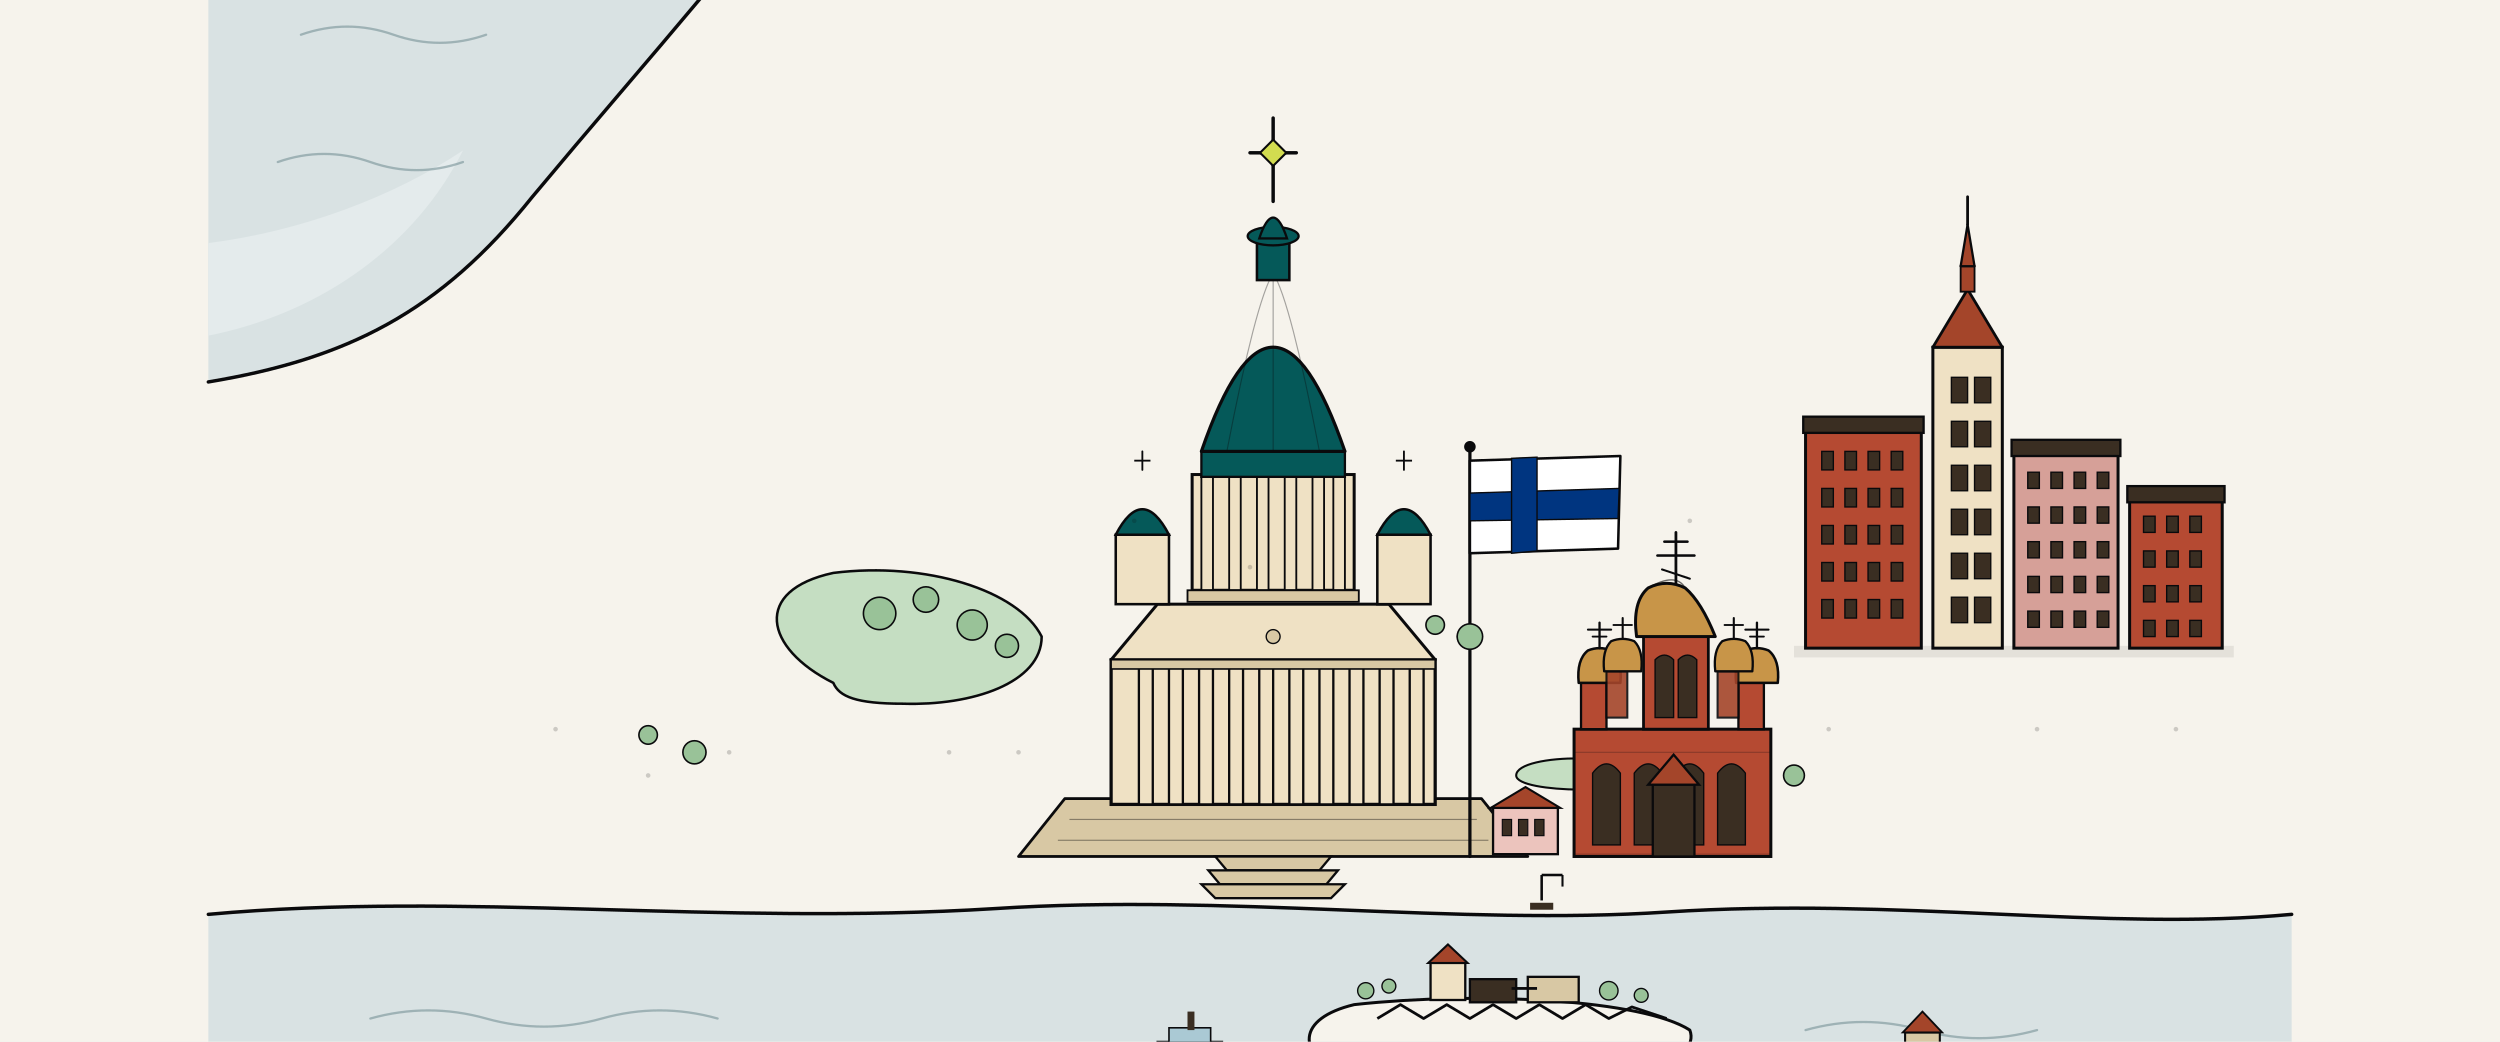
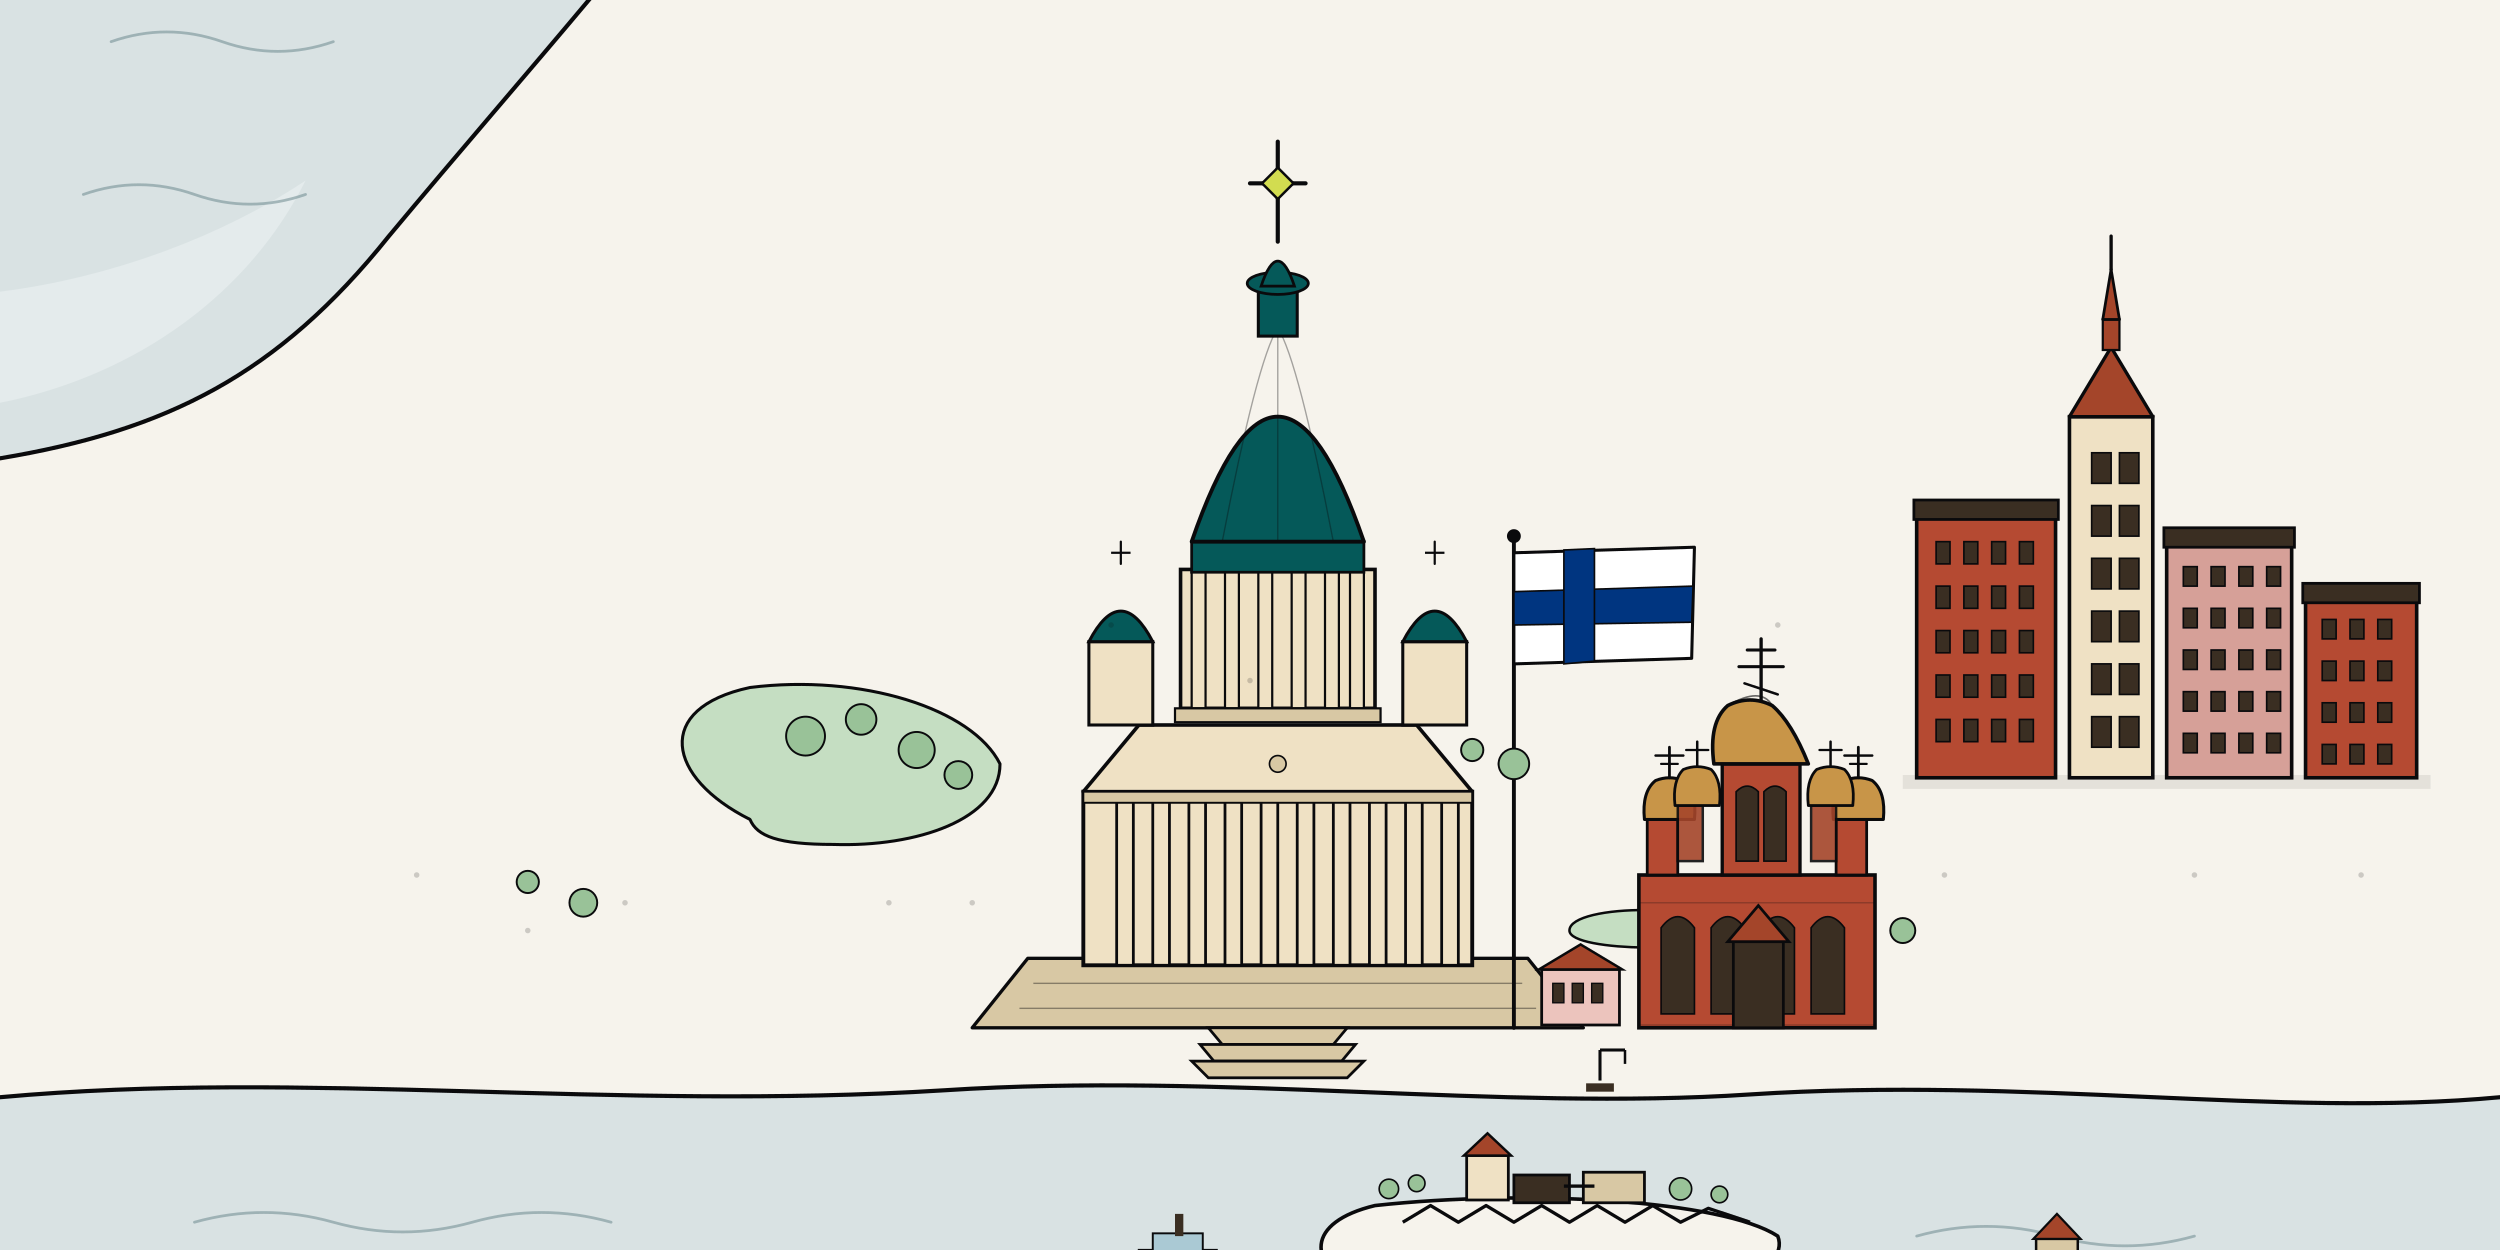
- <svg xmlns="http://www.w3.org/2000/svg" viewBox="-180 150 2160 900" preserveAspectRatio="xMidYMid slice">
-   <rect x="-180" width="2160" height="1200" fill="#f6f3ec" />
+ <svg xmlns="http://www.w3.org/2000/svg" viewBox="0 150 1800 900" preserveAspectRatio="xMidYMid slice">
+   <rect width="1800" height="1200" fill="#f6f3ec" />
  <path d="M 0 0 L 540 0 C 480 90 380 200 280 320 C 200 420 120 460 0 480 Z" fill="#d9e2e3" />
  <path d="M 0 360 C 80 350 160 320 220 280 C 180 360 100 420 0 440 Z" fill="#e4ebec" />
  <path d="M 0 940 C 220 920 440 950 680 935 C 880 922 1080 950 1260 938 C 1460 925 1640 955 1800 940 L 1800 1200 L 0 1200 Z" fill="#d9e2e3" />
  <g fill="none" stroke="#6e8a90" stroke-width="2" stroke-linecap="round" opacity="0.55">
    <path d="M 80 180 q 40 -14 80 0 t 80 0" />
    <path d="M 60 290 q 40 -14 80 0 t 80 0" />
    <path d="M 280 100 q 30 -10 60 0 t 60 0" />
    <path d="M 140 1030 q 50 -14 100 0 t 100 0 t 100 0" />
    <path d="M 800 1060 q 50 -14 100 0 t 100 0 t 100 0" />
    <path d="M 1380 1040 q 50 -14 100 0 t 100 0" />
    <path d="M 460 1130 q 40 -12 80 0 t 80 0" />
    <path d="M 1100 1140 q 40 -12 80 0 t 80 0" />
  </g>
  <path d="M 0 480 C 120 460 200 420 280 320 C 380 200 480 90 540 0" fill="none" stroke="#0a0a0c" stroke-width="3" stroke-linejoin="round" stroke-linecap="round" />
  <path d="M 0 940 C 220 920 440 950 680 935 C 880 922 1080 950 1260 938 C 1460 925 1640 955 1800 940" fill="none" stroke="#0a0a0c" stroke-width="3" stroke-linejoin="round" stroke-linecap="round" />
  <path d="M 540 740 C 480 710 470 660 540 645 C 620 635 700 660 720 700 C 720 740 660 760 600 758 C 560 758 545 752 540 740 Z" fill="#c5dec2" stroke="#0a0a0c" stroke-width="2.2" stroke-linejoin="round" />
  <g fill="#99c298" stroke="#0a0a0c" stroke-width="1.4">
    <circle cx="580" cy="680" r="14" />
    <circle cx="620" cy="668" r="11" />
    <circle cx="660" cy="690" r="13" />
    <circle cx="690" cy="708" r="10" />
  </g>
  <path d="M 1130 820 C 1130 800 1240 800 1240 822 C 1240 836 1130 836 1130 820 Z" fill="#c5dec2" stroke="#0a0a0c" stroke-width="1.8" />
  <g>
    <rect x="1370" y="708" width="380" height="10" fill="#0a0a0c" opacity="0.08" />
    <rect x="1380" y="520" width="100" height="190" fill="#b54a32" stroke="#0a0a0c" stroke-width="2.6" />
    <rect x="1378" y="510" width="104" height="14" fill="#3a2e22" stroke="#0a0a0c" stroke-width="2" />
    <g fill="#3a2e22" stroke="#0a0a0c" stroke-width="1.2">
      <rect x="1394" y="540" width="10" height="16" />
      <rect x="1414" y="540" width="10" height="16" />
      <rect x="1434" y="540" width="10" height="16" />
      <rect x="1454" y="540" width="10" height="16" />
      <rect x="1394" y="572" width="10" height="16" />
      <rect x="1414" y="572" width="10" height="16" />
      <rect x="1434" y="572" width="10" height="16" />
      <rect x="1454" y="572" width="10" height="16" />
      <rect x="1394" y="604" width="10" height="16" />
      <rect x="1414" y="604" width="10" height="16" />
      <rect x="1434" y="604" width="10" height="16" />
      <rect x="1454" y="604" width="10" height="16" />
      <rect x="1394" y="636" width="10" height="16" />
      <rect x="1414" y="636" width="10" height="16" />
      <rect x="1434" y="636" width="10" height="16" />
      <rect x="1454" y="636" width="10" height="16" />
      <rect x="1394" y="668" width="10" height="16" />
      <rect x="1414" y="668" width="10" height="16" />
      <rect x="1434" y="668" width="10" height="16" />
      <rect x="1454" y="668" width="10" height="16" />
    </g>
    <rect x="1490" y="450" width="60" height="260" fill="#efe1c4" stroke="#0a0a0c" stroke-width="2.6" />
    <polygon points="1490,450 1550,450 1520,400" fill="#a4452a" stroke="#0a0a0c" stroke-width="2.4" stroke-linejoin="round" />
    <rect x="1514" y="380" width="12" height="22" fill="#a4452a" stroke="#0a0a0c" stroke-width="1.6" />
    <polygon points="1514,380 1526,380 1520,344" fill="#a4452a" stroke="#0a0a0c" stroke-width="2" stroke-linejoin="round" />
    <line x1="1520" y1="344" x2="1520" y2="320" stroke="#0a0a0c" stroke-width="2.4" stroke-linecap="round" />
    <g fill="#3a2e22" stroke="#0a0a0c" stroke-width="1.2">
      <rect x="1506" y="476" width="14" height="22" />
      <rect x="1526" y="476" width="14" height="22" />
      <rect x="1506" y="514" width="14" height="22" />
      <rect x="1526" y="514" width="14" height="22" />
      <rect x="1506" y="552" width="14" height="22" />
      <rect x="1526" y="552" width="14" height="22" />
      <rect x="1506" y="590" width="14" height="22" />
      <rect x="1526" y="590" width="14" height="22" />
      <rect x="1506" y="628" width="14" height="22" />
      <rect x="1526" y="628" width="14" height="22" />
      <rect x="1506" y="666" width="14" height="22" />
      <rect x="1526" y="666" width="14" height="22" />
    </g>
    <rect x="1560" y="540" width="90" height="170" fill="#d6a098" stroke="#0a0a0c" stroke-width="2.6" />
    <rect x="1558" y="530" width="94" height="14" fill="#3a2e22" stroke="#0a0a0c" stroke-width="2" />
    <g fill="#3a2e22" stroke="#0a0a0c" stroke-width="1.2">
      <rect x="1572" y="558" width="10" height="14" />
      <rect x="1592" y="558" width="10" height="14" />
      <rect x="1612" y="558" width="10" height="14" />
      <rect x="1632" y="558" width="10" height="14" />
      <rect x="1572" y="588" width="10" height="14" />
      <rect x="1592" y="588" width="10" height="14" />
      <rect x="1612" y="588" width="10" height="14" />
      <rect x="1632" y="588" width="10" height="14" />
      <rect x="1572" y="618" width="10" height="14" />
      <rect x="1592" y="618" width="10" height="14" />
      <rect x="1612" y="618" width="10" height="14" />
      <rect x="1632" y="618" width="10" height="14" />
      <rect x="1572" y="648" width="10" height="14" />
      <rect x="1592" y="648" width="10" height="14" />
      <rect x="1612" y="648" width="10" height="14" />
      <rect x="1632" y="648" width="10" height="14" />
      <rect x="1572" y="678" width="10" height="14" />
      <rect x="1592" y="678" width="10" height="14" />
      <rect x="1612" y="678" width="10" height="14" />
      <rect x="1632" y="678" width="10" height="14" />
    </g>
    <rect x="1660" y="580" width="80" height="130" fill="#b54a32" stroke="#0a0a0c" stroke-width="2.6" />
    <rect x="1658" y="570" width="84" height="14" fill="#3a2e22" stroke="#0a0a0c" stroke-width="2" />
    <g fill="#3a2e22" stroke="#0a0a0c" stroke-width="1.2">
      <rect x="1672" y="596" width="10" height="14" />
      <rect x="1692" y="596" width="10" height="14" />
      <rect x="1712" y="596" width="10" height="14" />
      <rect x="1672" y="626" width="10" height="14" />
      <rect x="1692" y="626" width="10" height="14" />
      <rect x="1712" y="626" width="10" height="14" />
      <rect x="1672" y="656" width="10" height="14" />
      <rect x="1692" y="656" width="10" height="14" />
      <rect x="1712" y="656" width="10" height="14" />
      <rect x="1672" y="686" width="10" height="14" />
      <rect x="1692" y="686" width="10" height="14" />
      <rect x="1712" y="686" width="10" height="14" />
    </g>
  </g>
  <g>
    <polygon points="700,890 1140,890 1100,840 740,840" fill="#d8c8a4" stroke="#0a0a0c" stroke-width="2.4" stroke-linejoin="round" />
    <g stroke="#0a0a0c" stroke-width="1" opacity="0.4">
      <line x1="744" y1="858" x2="1096" y2="858" />
      <line x1="734" y1="876" x2="1106" y2="876" />
    </g>
    <rect x="780" y="720" width="280" height="125" fill="#efe1c4" stroke="#0a0a0c" stroke-width="2.8" />
    <g fill="#efe1c4" stroke="#0a0a0c" stroke-width="2">
      <rect x="804" y="720" width="12" height="125" />
      <rect x="830" y="720" width="12" height="125" />
      <rect x="856" y="720" width="12" height="125" />
      <rect x="882" y="720" width="12" height="125" />
      <rect x="908" y="720" width="12" height="125" />
      <rect x="934" y="720" width="12" height="125" />
      <rect x="960" y="720" width="12" height="125" />
      <rect x="986" y="720" width="12" height="125" />
      <rect x="1012" y="720" width="12" height="125" />
      <rect x="1038" y="720" width="12" height="125" />
    </g>
    <polygon points="780,720 1060,720 1020,672 820,672" fill="#efe1c4" stroke="#0a0a0c" stroke-width="2.6" stroke-linejoin="round" />
    <circle cx="920" cy="700" r="6" fill="#d8c8a4" stroke="#0a0a0c" stroke-width="1.2" />
    <rect x="780" y="720" width="280" height="8" fill="#d8c8a4" stroke="#0a0a0c" stroke-width="1.4" />
    <rect x="850" y="560" width="140" height="100" fill="#efe1c4" stroke="#0a0a0c" stroke-width="2.6" />
    <g fill="#efe1c4" stroke="#0a0a0c" stroke-width="1.6">
      <rect x="858" y="560" width="10" height="100" />
      <rect x="882" y="560" width="10" height="100" />
      <rect x="906" y="560" width="10" height="100" />
      <rect x="930" y="560" width="10" height="100" />
      <rect x="954" y="560" width="10" height="100" />
      <rect x="972" y="560" width="10" height="100" />
    </g>
    <rect x="846" y="660" width="148" height="10" fill="#d8c8a4" stroke="#0a0a0c" stroke-width="1.6" />
    <rect x="858" y="540" width="124" height="22" fill="#055959" stroke="#0a0a0c" stroke-width="2" />
    <path d="M 858 540 Q 920 360 982 540 Z" fill="#055959" stroke="#0a0a0c" stroke-width="2.8" stroke-linejoin="round" />
    <path d="M 880 540 Q 905 410 920 386" fill="none" stroke="#0a0a0c" stroke-width="1" opacity="0.35" />
    <path d="M 920 540 Q 920 410 920 386" fill="none" stroke="#0a0a0c" stroke-width="1" opacity="0.35" />
    <path d="M 960 540 Q 935 410 920 386" fill="none" stroke="#0a0a0c" stroke-width="1" opacity="0.35" />
    <rect x="906" y="356" width="28" height="36" fill="#055959" stroke="#0a0a0c" stroke-width="2.2" />
    <ellipse cx="920" cy="354" rx="22" ry="8" fill="#055959" stroke="#0a0a0c" stroke-width="2" />
    <path d="M 908 356 Q 920 320 932 356 Z" fill="#055959" stroke="#0a0a0c" stroke-width="2" />
    <line x1="920" y1="324" x2="920" y2="252" stroke="#0a0a0c" stroke-width="3" stroke-linecap="round" />
    <line x1="900" y1="282" x2="940" y2="282" stroke="#0a0a0c" stroke-width="3" stroke-linecap="round" />
    <rect x="912" y="274" width="16" height="16" fill="#d2dc50" stroke="#0a0a0c" stroke-width="1.8" transform="rotate(45 920 282)" />
    <g>
      <rect x="784" y="612" width="46" height="60" fill="#efe1c4" stroke="#0a0a0c" stroke-width="2.2" />
      <path d="M 784 612 Q 807 568 830 612 Z" fill="#055959" stroke="#0a0a0c" stroke-width="2.2" />
      <line x1="807" y1="556" x2="807" y2="540" stroke="#0a0a0c" stroke-width="1.6" stroke-linecap="round" />
      <line x1="800" y1="548" x2="814" y2="548" stroke="#0a0a0c" stroke-width="1.6" />
      <rect x="1010" y="612" width="46" height="60" fill="#efe1c4" stroke="#0a0a0c" stroke-width="2.2" />
      <path d="M 1010 612 Q 1033 568 1056 612 Z" fill="#055959" stroke="#0a0a0c" stroke-width="2.2" />
      <line x1="1033" y1="556" x2="1033" y2="540" stroke="#0a0a0c" stroke-width="1.6" stroke-linecap="round" />
      <line x1="1026" y1="548" x2="1040" y2="548" stroke="#0a0a0c" stroke-width="1.6" />
    </g>
    <g fill="#d8c8a4" stroke="#0a0a0c" stroke-width="2">
      <polygon points="870,890 970,890 960,902 880,902" />
      <polygon points="864,902 976,902 966,914 874,914" />
      <polygon points="858,914 982,914 970,926 870,926" />
    </g>
  </g>
  <g>
    <line x1="1090" y1="890" x2="1090" y2="540" stroke="#0a0a0c" stroke-width="2.8" stroke-linecap="round" />
    <circle cx="1090" cy="536" r="5" fill="#0a0a0c" />
    <path d="M 1090 548 L 1220 544 L 1218 624 L 1090 628 Z" fill="#ffffff" stroke="#0a0a0c" stroke-width="2.2" stroke-linejoin="round" />
    <path d="M 1090 576 L 1219 572 L 1218 598 L 1090 600 Z" fill="#003580" stroke="#0a0a0c" stroke-width="1.2" />
    <path d="M 1126 546 L 1148 545 L 1148 626 L 1126 628 Z" fill="#003580" stroke="#0a0a0c" stroke-width="1.2" />
  </g>
  <g>
    <rect x="1180" y="780" width="170" height="110" fill="#b54a32" stroke="#0a0a0c" stroke-width="2.6" />
    <g fill="#3a2e22" stroke="#0a0a0c" stroke-width="1.2">
      <path d="M 1196 880 L 1196 818 Q 1208 802 1220 818 L 1220 880 Z" />
      <path d="M 1232 880 L 1232 818 Q 1244 802 1256 818 L 1256 880 Z" />
      <path d="M 1268 880 L 1268 818 Q 1280 802 1292 818 L 1292 880 Z" />
      <path d="M 1304 880 L 1304 818 Q 1316 802 1328 818 L 1328 880 Z" />
    </g>
    <g stroke="#0a0a0c" stroke-width="1" opacity="0.25">
      <line x1="1180" y1="800" x2="1350" y2="800" />
      <line x1="1180" y1="888" x2="1350" y2="888" />
    </g>
    <rect x="1248" y="828" width="36" height="62" fill="#3a2e22" stroke="#0a0a0c" stroke-width="2" />
    <polygon points="1244,828 1288,828 1266,802" fill="#a4452a" stroke="#0a0a0c" stroke-width="2" />
    <rect x="1240" y="700" width="56" height="80" fill="#b54a32" stroke="#0a0a0c" stroke-width="2.4" />
    <g fill="#3a2e22" stroke="#0a0a0c" stroke-width="1.2">
      <path d="M 1250 770 L 1250 720 Q 1258 712 1266 720 L 1266 770 Z" />
      <path d="M 1270 770 L 1270 720 Q 1278 712 1286 720 L 1286 770 Z" />
    </g>
    <path d="M 1234 700 Q 1230 670 1244 658 Q 1252 654 1260 654 Q 1268 654 1276 658 Q 1290 670 1302 700 Z" fill="#c89548" stroke="#0a0a0c" stroke-width="2.6" stroke-linejoin="round" />
    <path d="M 1244 658 Q 1268 644 1276 658" fill="none" stroke="#0a0a0c" stroke-width="1.2" opacity="0.6" />
    <line x1="1268" y1="654" x2="1268" y2="610" stroke="#0a0a0c" stroke-width="2.4" stroke-linecap="round" />
    <line x1="1252" y1="630" x2="1284" y2="630" stroke="#0a0a0c" stroke-width="2.2" stroke-linecap="round" />
    <line x1="1258" y1="618" x2="1278" y2="618" stroke="#0a0a0c" stroke-width="2.2" stroke-linecap="round" />
    <line x1="1256" y1="642" x2="1280" y2="650" stroke="#0a0a0c" stroke-width="1.8" stroke-linecap="round" />
    <g>
      <rect x="1186" y="740" width="22" height="40" fill="#b54a32" stroke="#0a0a0c" stroke-width="2" />
      <path d="M 1184 740 Q 1182 720 1192 712 Q 1197 710 1202 710 Q 1207 710 1212 712 Q 1222 720 1220 740 Z" fill="#c89548" stroke="#0a0a0c" stroke-width="2.2" stroke-linejoin="round" />
      <line x1="1202" y1="710" x2="1202" y2="688" stroke="#0a0a0c" stroke-width="2" stroke-linecap="round" />
      <line x1="1192" y1="694" x2="1212" y2="694" stroke="#0a0a0c" stroke-width="1.8" stroke-linecap="round" />
      <line x1="1196" y1="700" x2="1208" y2="700" stroke="#0a0a0c" stroke-width="1.6" stroke-linecap="round" />
      <rect x="1322" y="740" width="22" height="40" fill="#b54a32" stroke="#0a0a0c" stroke-width="2" />
      <path d="M 1320 740 Q 1318 720 1328 712 Q 1333 710 1338 710 Q 1343 710 1348 712 Q 1358 720 1356 740 Z" fill="#c89548" stroke="#0a0a0c" stroke-width="2.2" stroke-linejoin="round" />
      <line x1="1338" y1="710" x2="1338" y2="688" stroke="#0a0a0c" stroke-width="2" stroke-linecap="round" />
      <line x1="1328" y1="694" x2="1348" y2="694" stroke="#0a0a0c" stroke-width="1.8" stroke-linecap="round" />
      <line x1="1332" y1="700" x2="1344" y2="700" stroke="#0a0a0c" stroke-width="1.6" stroke-linecap="round" />
      <rect x="1208" y="730" width="18" height="40" fill="#a4452a" stroke="#0a0a0c" stroke-width="1.8" opacity="0.9" />
      <path d="M 1206 730 Q 1204 712 1212 704 Q 1217 702 1222 702 Q 1227 702 1232 704 Q 1240 712 1238 730 Z" fill="#c89548" stroke="#0a0a0c" stroke-width="2" stroke-linejoin="round" />
      <line x1="1222" y1="702" x2="1222" y2="684" stroke="#0a0a0c" stroke-width="1.8" stroke-linecap="round" />
      <line x1="1214" y1="690" x2="1230" y2="690" stroke="#0a0a0c" stroke-width="1.6" stroke-linecap="round" />
      <rect x="1304" y="730" width="18" height="40" fill="#a4452a" stroke="#0a0a0c" stroke-width="1.8" opacity="0.9" />
      <path d="M 1302 730 Q 1300 712 1308 704 Q 1313 702 1318 702 Q 1323 702 1328 704 Q 1336 712 1334 730 Z" fill="#c89548" stroke="#0a0a0c" stroke-width="2" stroke-linejoin="round" />
      <line x1="1318" y1="702" x2="1318" y2="684" stroke="#0a0a0c" stroke-width="1.8" stroke-linecap="round" />
      <line x1="1310" y1="690" x2="1326" y2="690" stroke="#0a0a0c" stroke-width="1.6" stroke-linecap="round" />
    </g>
  </g>
  <g>
    <path d="M 980 1080 C 940 1060 940 1030 990 1018 C 1100 1006 1240 1014 1280 1040 C 1290 1066 1230 1090 1140 1090 C 1060 1092 1000 1094 980 1080 Z" fill="#f6f3ec" stroke="#0a0a0c" stroke-width="2.6" stroke-linejoin="round" />
    <path d="M 1010 1030 L 1030 1018 L 1050 1030 L 1070 1018 L 1090 1030 L 1110 1018 L 1130 1030 L 1150 1018 L 1170 1030 L 1190 1018 L 1210 1030 L 1230 1020 L 1260 1030" fill="none" stroke="#0a0a0c" stroke-width="2.4" stroke-linejoin="round" />
    <rect x="1090" y="996" width="40" height="20" fill="#3a2e22" stroke="#0a0a0c" stroke-width="2" />
    <rect x="1140" y="994" width="44" height="22" fill="#d8c8a4" stroke="#0a0a0c" stroke-width="2" />
    <line x1="1126" y1="1004" x2="1148" y2="1004" stroke="#0a0a0c" stroke-width="2.4" />
    <rect x="1056" y="982" width="30" height="32" fill="#efe1c4" stroke="#0a0a0c" stroke-width="2" />
    <polygon points="1054,982 1088,982 1071,966" fill="#a4452a" stroke="#0a0a0c" stroke-width="1.8" />
    <g fill="#99c298" stroke="#0a0a0c" stroke-width="1.2">
      <circle cx="1000" cy="1006" r="7" />
      <circle cx="1020" cy="1002" r="6" />
      <circle cx="1210" cy="1006" r="8" />
      <circle cx="1238" cy="1010" r="6" />
    </g>
    <path d="M 1380 1110 C 1360 1090 1380 1068 1430 1060 C 1500 1054 1570 1064 1600 1080 C 1610 1100 1570 1118 1500 1120 C 1430 1122 1390 1118 1380 1110 Z" fill="#f6f3ec" stroke="#0a0a0c" stroke-width="2.4" stroke-linejoin="round" />
    <path d="M 1400 1078 L 1420 1068 L 1440 1078 L 1460 1068 L 1480 1078 L 1500 1068 L 1520 1078 L 1540 1068 L 1560 1078 L 1580 1072" fill="none" stroke="#0a0a0c" stroke-width="2.2" stroke-linejoin="round" />
    <rect x="1466" y="1042" width="30" height="28" fill="#d8c8a4" stroke="#0a0a0c" stroke-width="1.8" />
    <polygon points="1464,1042 1498,1042 1481,1024" fill="#a4452a" stroke="#0a0a0c" stroke-width="1.6" />
    <g fill="#99c298" stroke="#0a0a0c" stroke-width="1.2">
      <circle cx="1410" cy="1066" r="6" />
      <circle cx="1556" cy="1068" r="6" />
    </g>
  </g>
  <g>
    <rect x="820" y="1050" width="56" height="8" fill="#efe1c4" stroke="#0a0a0c" stroke-width="1.6" />
    <polygon points="816,1058 880,1058 872,1066 824,1066" fill="#3a2e22" stroke="#0a0a0c" stroke-width="1.6" stroke-linejoin="round" />
    <rect x="830" y="1038" width="36" height="14" fill="#aac9d4" stroke="#0a0a0c" stroke-width="1.4" />
    <rect x="846" y="1024" width="6" height="16" fill="#3a2e22" />
  </g>
  <g>
    <rect x="1110" y="848" width="56" height="40" fill="#ecc4bd" stroke="#0a0a0c" stroke-width="2" />
    <polygon points="1108,848 1168,848 1138,830" fill="#a4452a" stroke="#0a0a0c" stroke-width="1.8" />
    <g fill="#3a2e22" stroke="#0a0a0c" stroke-width="1">
      <rect x="1118" y="858" width="8" height="14" />
      <rect x="1132" y="858" width="8" height="14" />
      <rect x="1146" y="858" width="8" height="14" />
    </g>
    <rect x="1142" y="930" width="20" height="6" fill="#3a2e22" />
    <line x1="1152" y1="928" x2="1152" y2="906" stroke="#0a0a0c" stroke-width="2.2" />
    <line x1="1152" y1="906" x2="1170" y2="906" stroke="#0a0a0c" stroke-width="2.2" />
    <line x1="1170" y1="906" x2="1170" y2="916" stroke="#0a0a0c" stroke-width="1.8" />
  </g>
  <g fill="#0a0a0c" opacity="0.18">
    <circle cx="300" cy="780" r="2" />
    <circle cx="380" cy="820" r="2" />
    <circle cx="450" cy="800" r="2" />
    <circle cx="640" cy="800" r="2" />
    <circle cx="700" cy="800" r="2" />
    <circle cx="800" cy="600" r="2" />
    <circle cx="900" cy="640" r="2" />
    <circle cx="1080" cy="700" r="2" />
    <circle cx="1280" cy="600" r="2" />
    <circle cx="1400" cy="780" r="2" />
    <circle cx="1580" cy="780" r="2" />
    <circle cx="1700" cy="780" r="2" />
  </g>
  <g fill="#99c298" stroke="#0a0a0c" stroke-width="1.4">
    <circle cx="420" cy="800" r="10" />
    <circle cx="380" cy="785" r="8" />
    <circle cx="1370" cy="820" r="9" />
    <circle cx="1090" cy="700" r="11" />
    <circle cx="1060" cy="690" r="8" />
  </g>
</svg>
